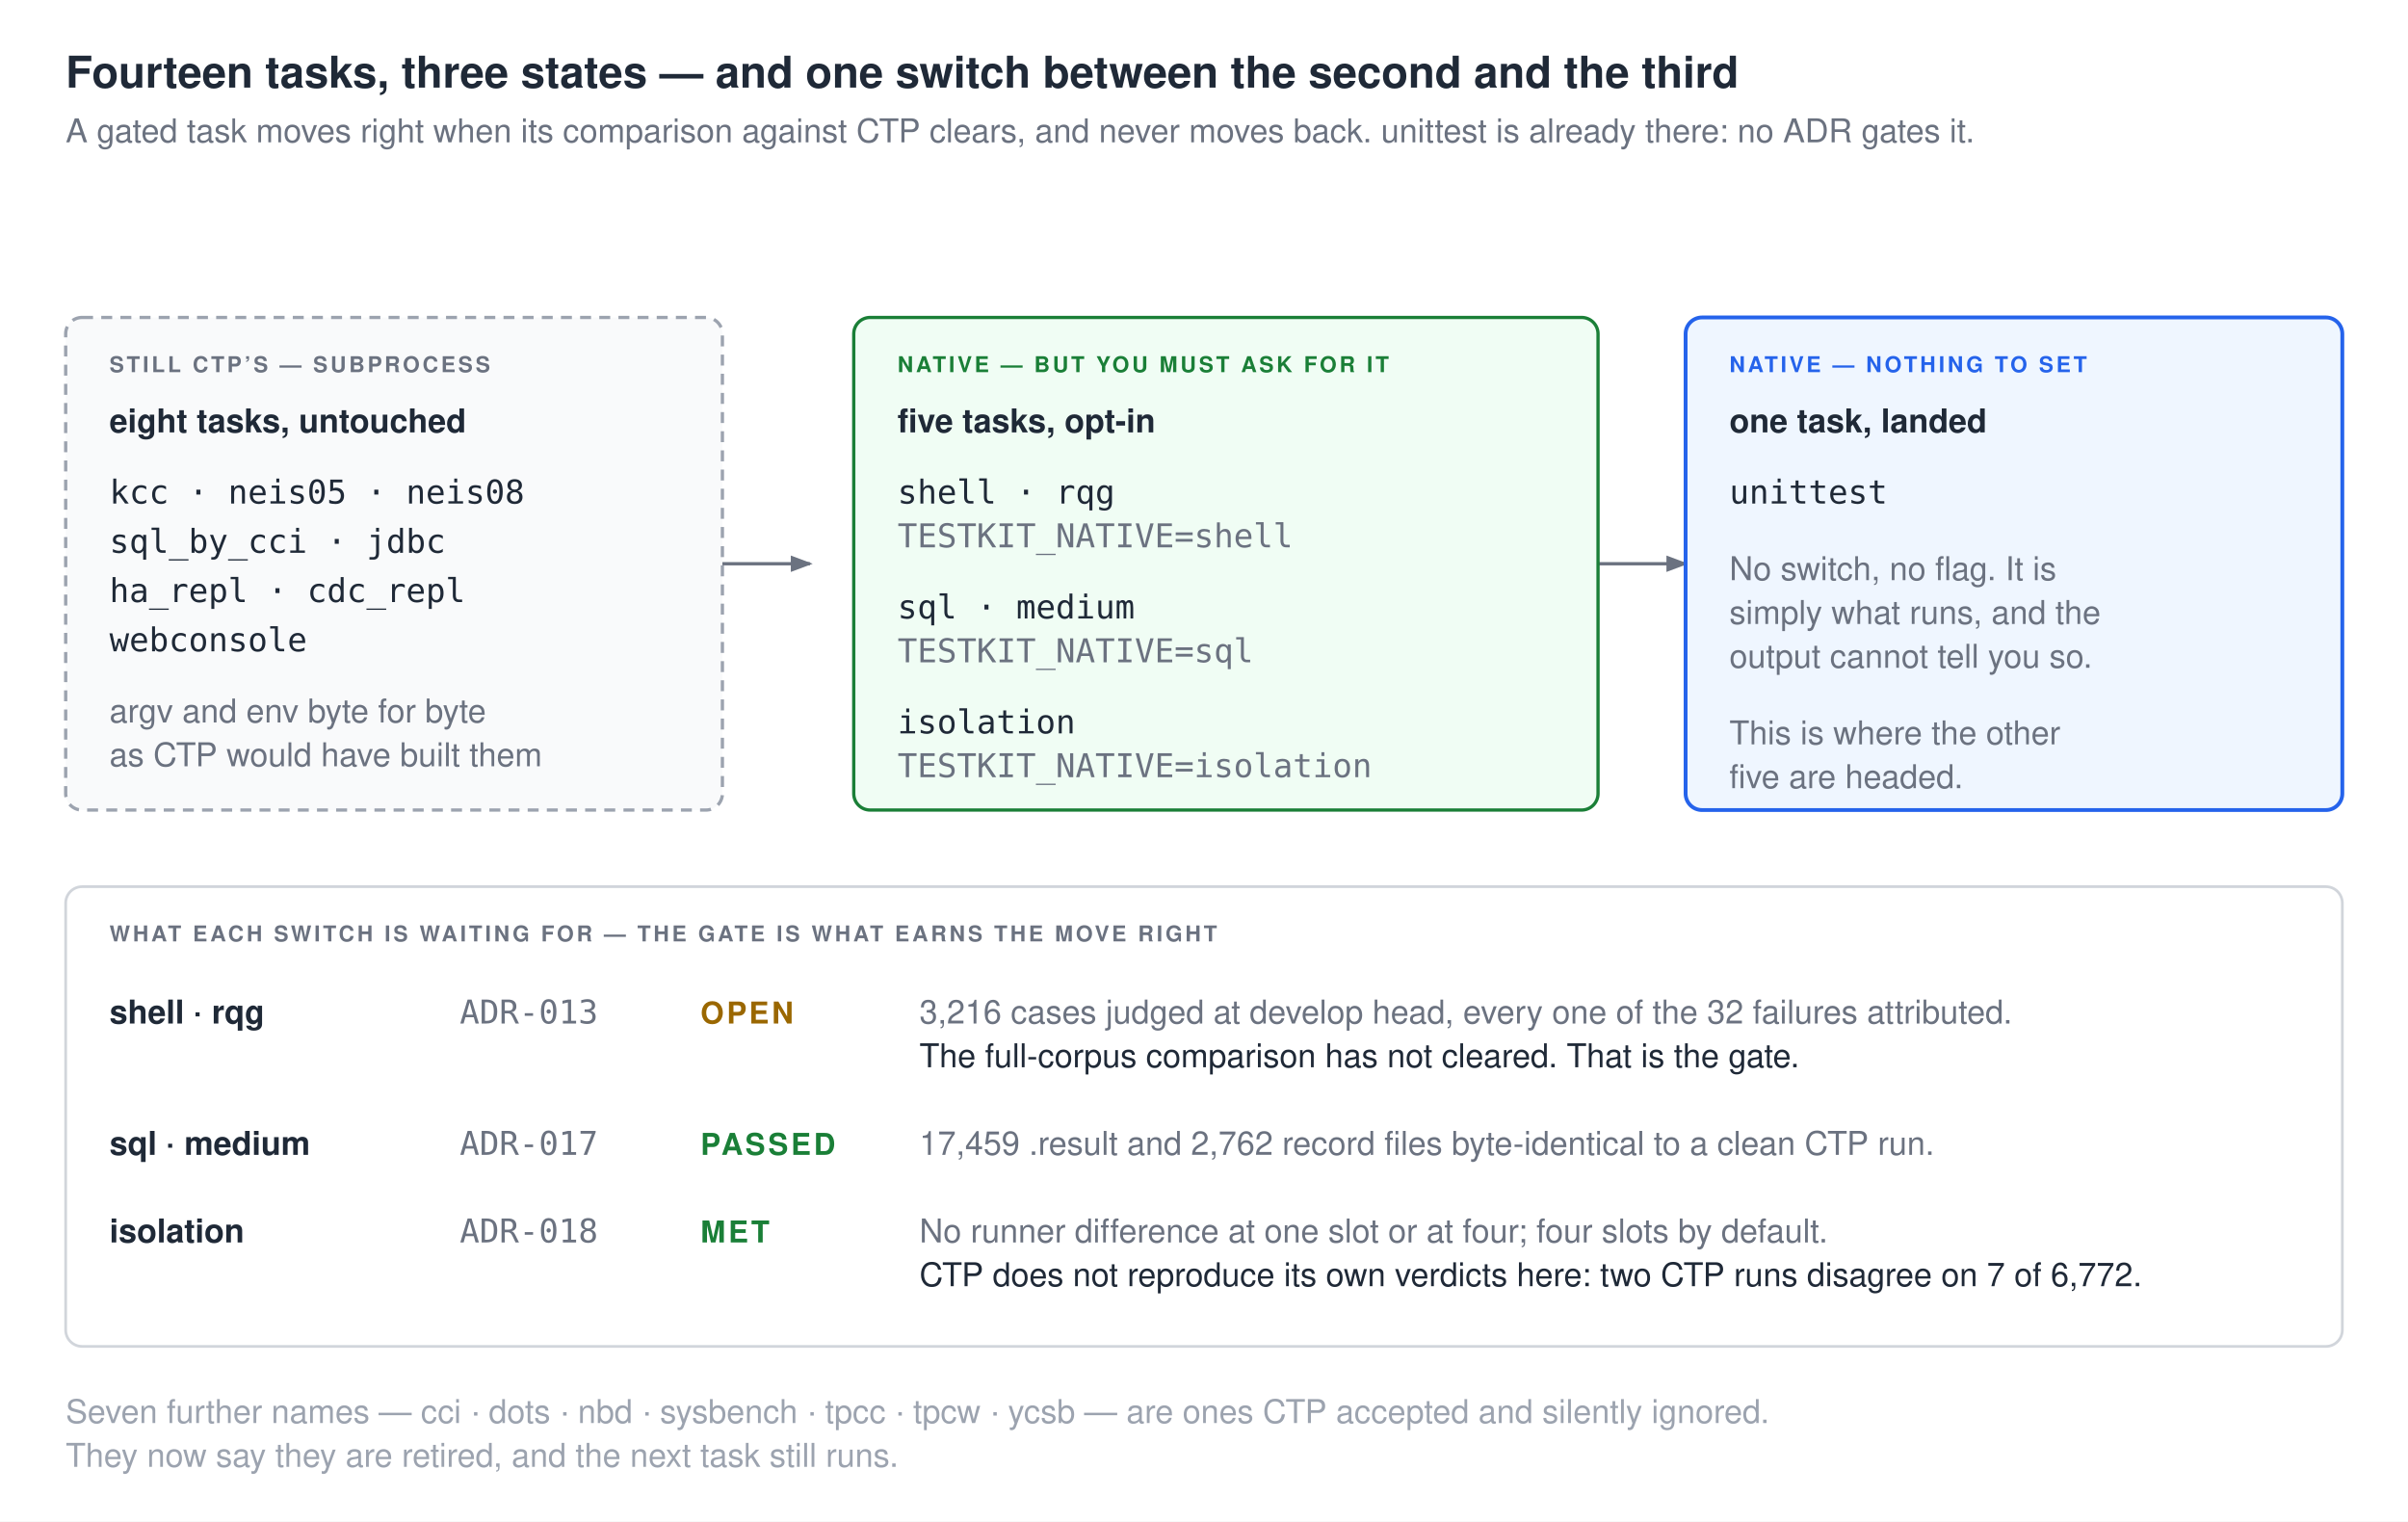
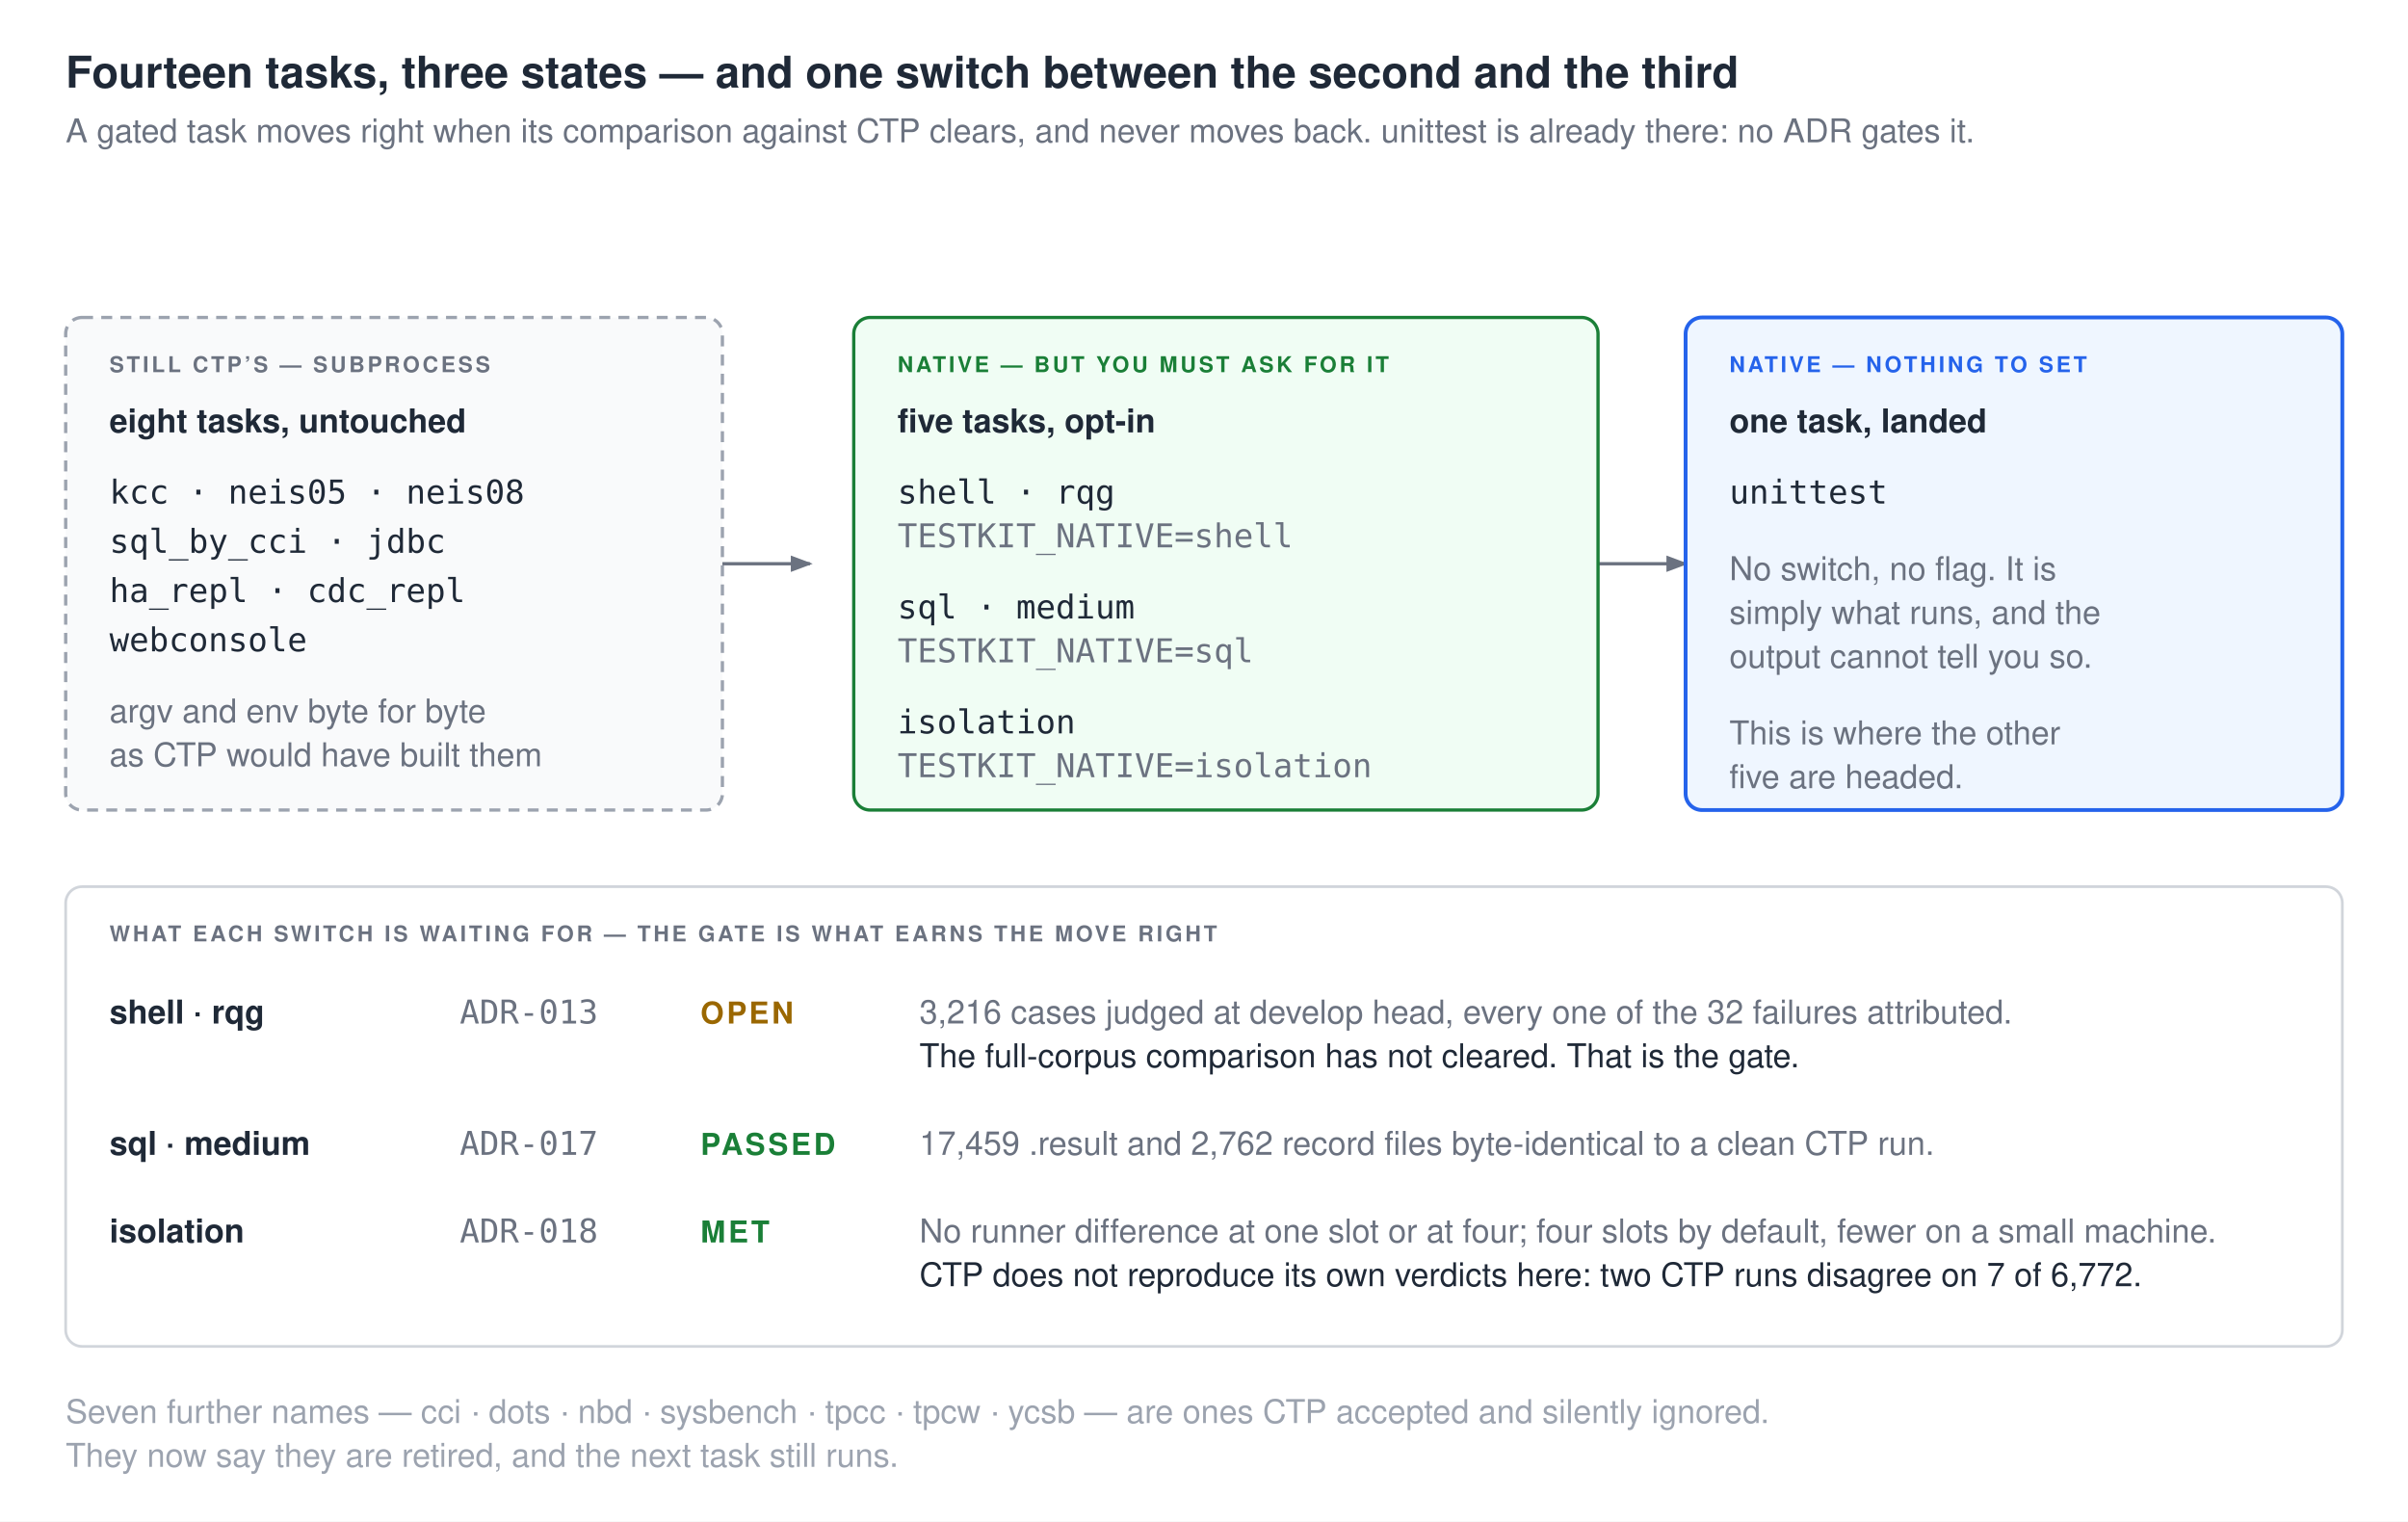
<svg xmlns="http://www.w3.org/2000/svg" viewBox="0 0 880 556" width="880" height="556" font-family="Helvetica, Arial, sans-serif" role="img" aria-labelledby="status-title status-desc">
  <style>
  .ttl{font-size:16px;font-weight:700;fill:#1f2937}
  .sub{font-size:12px;fill:#6b7280}
  .eye{font-size:8px;font-weight:700;fill:#6b7280;letter-spacing:1px}
  .eye-g{font-size:8px;font-weight:700;fill:#1a7f37;letter-spacing:1px}
  .eye-b{font-size:8px;font-weight:700;fill:#2563eb;letter-spacing:1px}
  .name{font-size:12px;font-weight:700;fill:#1f2937}
  .d{font-size:12px;fill:#6b7280}
  .dk{font-size:12px;fill:#1f2937}
  .m{font-size:12px;fill:#1f2937;font-family:"SFMono-Regular",Menlo,Consolas,monospace}
  .mb{font-size:12px;fill:#2563eb;font-family:"SFMono-Regular",Menlo,Consolas,monospace}
  .mm{font-size:12px;fill:#6b7280;font-family:"SFMono-Regular",Menlo,Consolas,monospace}
  .ok{font-size:11px;font-weight:700;fill:#1a7f37;letter-spacing:1px}
  .open{font-size:11px;font-weight:700;fill:#9a6700;letter-spacing:1px}
  .note{font-size:12px;fill:#9ca3af}
  .wire{fill:none;stroke:#6b7280;stroke-width:1.2}
</style>
  <defs>
    <marker id="status-arrow" markerUnits="userSpaceOnUse" markerWidth="8" markerHeight="6" refX="7" refY="3" orient="auto">
      <polygon points="0 0, 8 3, 0 6" fill="#6b7280" />
    </marker>
  </defs>
  <rect x="0" y="0" width="880" height="556" fill="#ffffff" />
  <text class="ttl" x="24" y="32">Fourteen tasks, three states — and one switch between the second and the third</text>
  <text class="sub" x="24" y="52">A gated task moves right when its comparison against CTP clears, and never moves back. unittest is already there: no ADR gates it.</text>
  <path class="wire" d="M264,206 H296" marker-end="url(#status-arrow)" />
  <path class="wire" d="M584,206 H616" marker-end="url(#status-arrow)" />
  <rect x="24" y="116" width="240" height="180" rx="6" fill="#f9fafb" stroke="#9ca3af" stroke-width="1.2" stroke-dasharray="4 3" />
  <text class="eye" x="40" y="136">STILL CTP’S — SUBPROCESS</text>
  <text class="name" x="40" y="158">eight tasks, untouched</text>
  <text class="m" x="40" y="184">kcc · neis05 · neis08</text>
  <text class="m" x="40" y="202">sql_by_cci · jdbc</text>
  <text class="m" x="40" y="220">ha_repl · cdc_repl</text>
  <text class="m" x="40" y="238">webconsole</text>
  <text class="d" x="40" y="264">argv and env byte for byte</text>
  <text class="d" x="40" y="280">as CTP would have built them</text>
  <rect x="312" y="116" width="272" height="180" rx="6" fill="#f0fdf4" stroke="#1a7f37" stroke-width="1.2" />
  <text class="eye-g" x="328" y="136">NATIVE — BUT YOU MUST ASK FOR IT</text>
  <text class="name" x="328" y="158">five tasks, opt-in</text>
  <text class="m" x="328" y="184">shell · rqg</text>
  <text class="mm" x="328" y="200">TESTKIT_NATIVE=shell</text>
  <text class="m" x="328" y="226">sql · medium</text>
  <text class="mm" x="328" y="242">TESTKIT_NATIVE=sql</text>
  <text class="m" x="328" y="268">isolation</text>
  <text class="mm" x="328" y="284">TESTKIT_NATIVE=isolation</text>
  <rect x="616" y="116" width="240" height="180" rx="6" fill="#eff6ff" stroke="#2563eb" stroke-width="1.4" />
  <text class="eye-b" x="632" y="136">NATIVE — NOTHING TO SET</text>
  <text class="name" x="632" y="158">one task, landed</text>
  <text class="m" x="632" y="184">unittest</text>
  <text class="d" x="632" y="212">No switch, no flag. It is</text>
  <text class="d" x="632" y="228">simply what runs, and the</text>
  <text class="d" x="632" y="244">output cannot tell you so.</text>
  <text class="d" x="632" y="272">This is where the other</text>
  <text class="d" x="632" y="288">five are headed.</text>
  <rect x="24" y="324" width="832" height="168" rx="6" fill="#ffffff" stroke="#d1d5db" stroke-width="1" />
  <text class="eye" x="40" y="344">WHAT EACH SWITCH IS WAITING FOR — THE GATE IS WHAT EARNS THE MOVE RIGHT</text>
  <text class="name" x="40" y="374">shell · rqg</text>
  <text class="mm" x="168" y="374">ADR-013</text>
  <text class="open" x="256" y="374">OPEN</text>
  <text class="d" x="336" y="374">3,216 cases judged at develop head, every one of the 32 failures attributed.</text>
  <text class="dk" x="336" y="390">The full-corpus comparison has not cleared. That is the gate.</text>
  <text class="name" x="40" y="422">sql · medium</text>
  <text class="mm" x="168" y="422">ADR-017</text>
  <text class="ok" x="256" y="422">PASSED</text>
  <text class="d" x="336" y="422">17,459 .result and 2,762 record files byte-identical to a clean CTP run.</text>
  <text class="name" x="40" y="454">isolation</text>
  <text class="mm" x="168" y="454">ADR-018</text>
  <text class="ok" x="256" y="454">MET</text>
-   <text class="d" x="336" y="454">No runner difference at one slot or at four; four slots by default.</text>
+   <text class="d" x="336" y="454">No runner difference at one slot or at four; four slots by default, fewer on a small machine.</text>
  <text class="dk" x="336" y="470">CTP does not reproduce its own verdicts here: two CTP runs disagree on 7 of 6,772.</text>
  <text class="note" x="24" y="520">Seven further names — cci · dots · nbd · sysbench · tpcc · tpcw · ycsb — are ones CTP accepted and silently ignored.</text>
  <text class="note" x="24" y="536">They now say they are retired, and the next task still runs.</text>
</svg>
